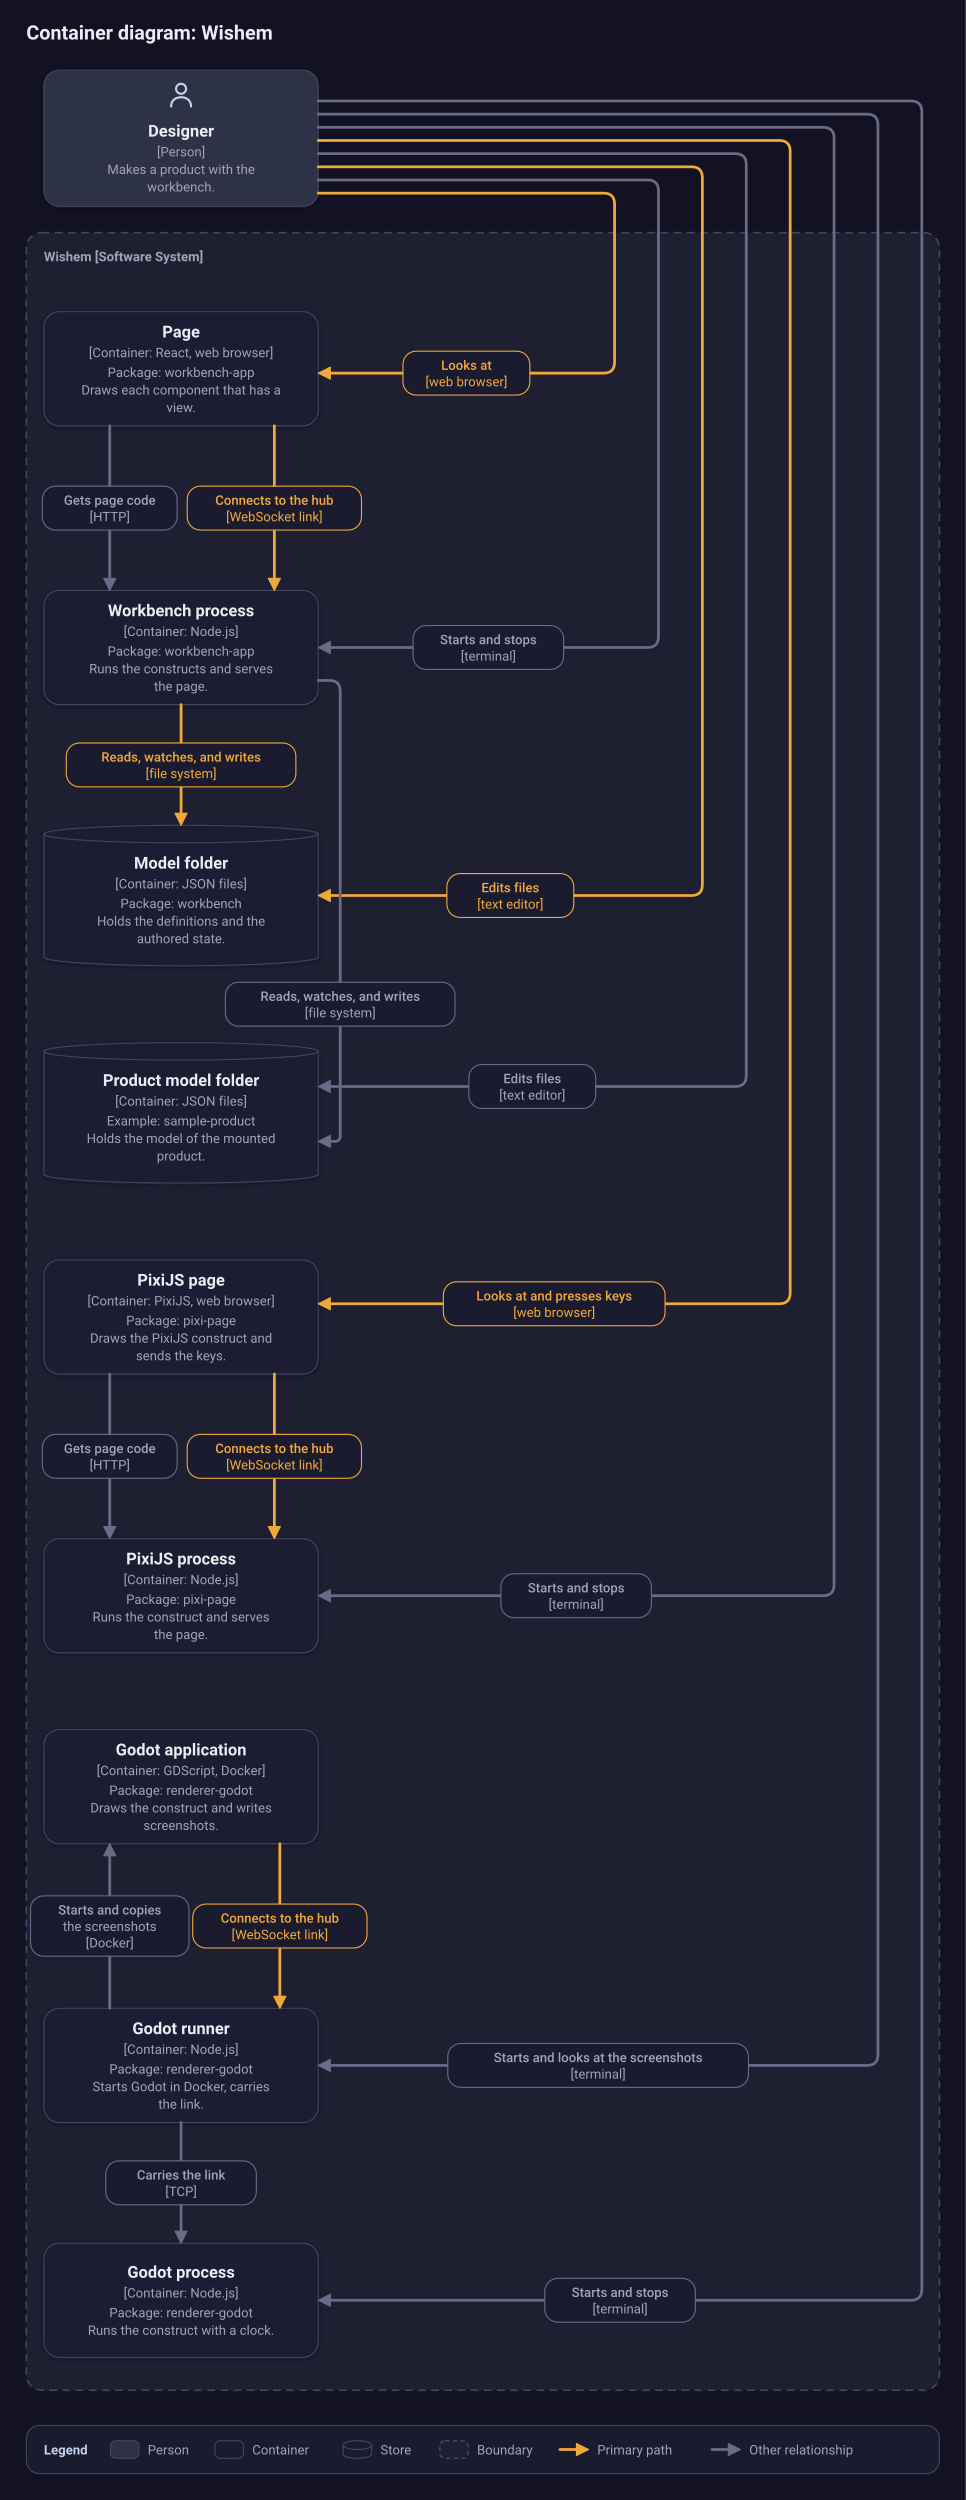
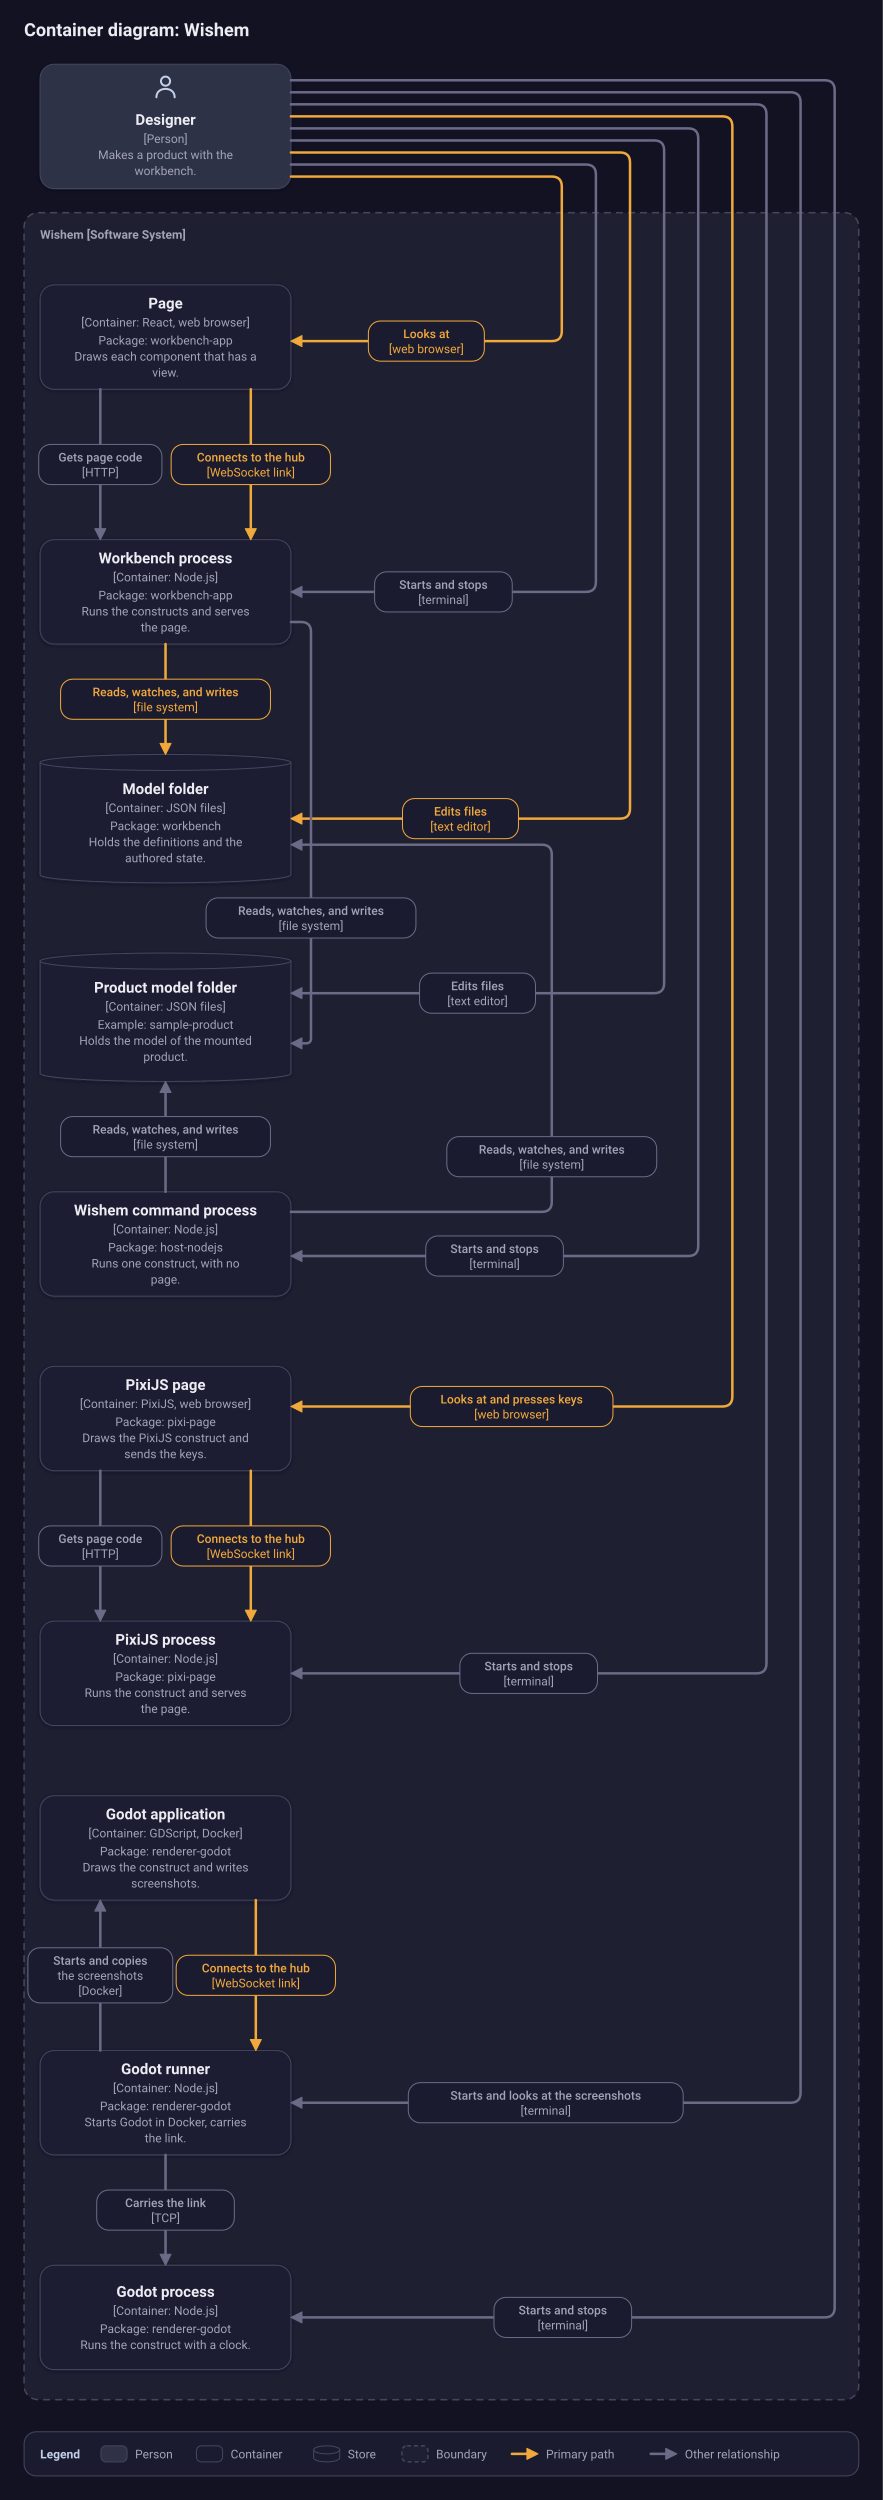
- <svg xmlns="http://www.w3.org/2000/svg" viewBox="0 0 880 2278" width="880" height="2278" role="img" aria-labelledby="title desc">
+ <svg xmlns="http://www.w3.org/2000/svg" viewBox="0 0 880 2492" width="880" height="2492" role="img" aria-labelledby="title desc">
  <defs>
    <filter id="shadow" x="-10%" y="-10%" width="120%" height="130%">
      <feDropShadow dx="0" dy="1" stdDeviation="2" flood-color="#17172a" flood-opacity="0.5" />
    </filter>
  </defs>
-   <rect width="880" height="2278" fill="#121222" />
+   <rect width="880" height="2492" fill="#121222" />
  <text x="24" y="36" font-family="system-ui, -apple-system, 'Segoe UI', Roboto, 'Helvetica Neue', Arial, sans-serif" font-weight="600" font-size="18" fill="#ececf3" text-anchor="start">Container diagram: Wishem</text>
-   <rect x="24" y="212" width="832" height="1966" rx="14" fill="#1e1f30" stroke="#45455d" stroke-width="1.5" stroke-dasharray="7 5" />
+   <rect x="24" y="212" width="832" height="2180" rx="14" fill="#1e1f30" stroke="#45455d" stroke-width="1.5" stroke-dasharray="7 5" />
  <text x="40" y="238" font-family="system-ui, -apple-system, 'Segoe UI', Roboto, 'Helvetica Neue', Arial, sans-serif" font-weight="600" font-size="12" fill="#a3a3b8" text-anchor="start">Wishem [Software System]</text>
  <rect x="40" y="64" width="250" height="124" rx="14" fill="#2f3146" stroke="#45455d" filter="url(#shadow)" />
  <g transform="translate(151 72.5) scale(0.7)" fill="none" stroke="#c2d0ea" stroke-width="2.86" stroke-linecap="round" stroke-linejoin="round">
    <circle cx="20" cy="12" r="6.5" />
    <path d="M7 35c0-8 6-12 13-12s13 4 13 12" />
  </g>
  <text x="165" y="124.5" font-family="system-ui, -apple-system, 'Segoe UI', Roboto, 'Helvetica Neue', Arial, sans-serif" font-weight="600" font-size="15" fill="#ececf3" text-anchor="middle">Designer</text>
  <text x="165" y="142.5" font-family="system-ui, -apple-system, 'Segoe UI', Roboto, 'Helvetica Neue', Arial, sans-serif" font-weight="400" font-size="12" fill="#a3a3b8" text-anchor="middle">[Person]</text>
  <text x="165" y="158.5" font-family="system-ui, -apple-system, 'Segoe UI', Roboto, 'Helvetica Neue', Arial, sans-serif" font-weight="400" font-size="12" fill="#a3a3b8" text-anchor="middle">Makes a product with the</text>
  <text x="165" y="174.5" font-family="system-ui, -apple-system, 'Segoe UI', Roboto, 'Helvetica Neue', Arial, sans-serif" font-weight="400" font-size="12" fill="#a3a3b8" text-anchor="middle">workbench.</text>
  <rect x="40" y="284" width="250" height="104" rx="14" fill="#1b1b30" stroke="#45455d" filter="url(#shadow)" />
  <text x="165" y="307.5" font-family="system-ui, -apple-system, 'Segoe UI', Roboto, 'Helvetica Neue', Arial, sans-serif" font-weight="600" font-size="15" fill="#ececf3" text-anchor="middle">Page</text>
  <text x="165" y="325.5" font-family="system-ui, -apple-system, 'Segoe UI', Roboto, 'Helvetica Neue', Arial, sans-serif" font-weight="400" font-size="12" fill="#a3a3b8" text-anchor="middle">[Container: React, web browser]</text>
  <text x="165" y="343.5" font-family="system-ui, -apple-system, 'Segoe UI', Roboto, 'Helvetica Neue', Arial, sans-serif" font-weight="400" font-size="12" fill="#a3a3b8" text-anchor="middle">Package: workbench-app</text>
  <text x="165" y="359.5" font-family="system-ui, -apple-system, 'Segoe UI', Roboto, 'Helvetica Neue', Arial, sans-serif" font-weight="400" font-size="12" fill="#a3a3b8" text-anchor="middle">Draws each component that has a</text>
  <text x="165" y="375.5" font-family="system-ui, -apple-system, 'Segoe UI', Roboto, 'Helvetica Neue', Arial, sans-serif" font-weight="400" font-size="12" fill="#a3a3b8" text-anchor="middle">view.</text>
  <rect x="40" y="538" width="250" height="104" rx="14" fill="#1b1b30" stroke="#45455d" filter="url(#shadow)" />
  <text x="165" y="561.5" font-family="system-ui, -apple-system, 'Segoe UI', Roboto, 'Helvetica Neue', Arial, sans-serif" font-weight="600" font-size="15" fill="#ececf3" text-anchor="middle">Workbench process</text>
  <text x="165" y="579.5" font-family="system-ui, -apple-system, 'Segoe UI', Roboto, 'Helvetica Neue', Arial, sans-serif" font-weight="400" font-size="12" fill="#a3a3b8" text-anchor="middle">[Container: Node.js]</text>
  <text x="165" y="597.5" font-family="system-ui, -apple-system, 'Segoe UI', Roboto, 'Helvetica Neue', Arial, sans-serif" font-weight="400" font-size="12" fill="#a3a3b8" text-anchor="middle">Package: workbench-app</text>
  <text x="165" y="613.5" font-family="system-ui, -apple-system, 'Segoe UI', Roboto, 'Helvetica Neue', Arial, sans-serif" font-weight="400" font-size="12" fill="#a3a3b8" text-anchor="middle">Runs the constructs and serves</text>
  <text x="165" y="629.5" font-family="system-ui, -apple-system, 'Segoe UI', Roboto, 'Helvetica Neue', Arial, sans-serif" font-weight="400" font-size="12" fill="#a3a3b8" text-anchor="middle">the page.</text>
  <path d="M40 760 a125 8 0 0 1 250 0 v112 a125 8 0 0 1 -250 0 z" fill="#1b1b30" stroke="#45455d" filter="url(#shadow)" />
  <path d="M40 760 a125 8 0 0 0 250 0" fill="none" stroke="#45455d" />
  <text x="165" y="791.5" font-family="system-ui, -apple-system, 'Segoe UI', Roboto, 'Helvetica Neue', Arial, sans-serif" font-weight="600" font-size="15" fill="#ececf3" text-anchor="middle">Model folder</text>
  <text x="165" y="809.5" font-family="system-ui, -apple-system, 'Segoe UI', Roboto, 'Helvetica Neue', Arial, sans-serif" font-weight="400" font-size="12" fill="#a3a3b8" text-anchor="middle">[Container: JSON files]</text>
  <text x="165" y="827.5" font-family="system-ui, -apple-system, 'Segoe UI', Roboto, 'Helvetica Neue', Arial, sans-serif" font-weight="400" font-size="12" fill="#a3a3b8" text-anchor="middle">Package: workbench</text>
  <text x="165" y="843.5" font-family="system-ui, -apple-system, 'Segoe UI', Roboto, 'Helvetica Neue', Arial, sans-serif" font-weight="400" font-size="12" fill="#a3a3b8" text-anchor="middle">Holds the definitions and the</text>
  <text x="165" y="859.5" font-family="system-ui, -apple-system, 'Segoe UI', Roboto, 'Helvetica Neue', Arial, sans-serif" font-weight="400" font-size="12" fill="#a3a3b8" text-anchor="middle">authored state.</text>
  <path d="M40 958 a125 8 0 0 1 250 0 v112 a125 8 0 0 1 -250 0 z" fill="#1b1b30" stroke="#45455d" filter="url(#shadow)" />
  <path d="M40 958 a125 8 0 0 0 250 0" fill="none" stroke="#45455d" />
  <text x="165" y="989.5" font-family="system-ui, -apple-system, 'Segoe UI', Roboto, 'Helvetica Neue', Arial, sans-serif" font-weight="600" font-size="15" fill="#ececf3" text-anchor="middle">Product model folder</text>
  <text x="165" y="1007.5" font-family="system-ui, -apple-system, 'Segoe UI', Roboto, 'Helvetica Neue', Arial, sans-serif" font-weight="400" font-size="12" fill="#a3a3b8" text-anchor="middle">[Container: JSON files]</text>
  <text x="165" y="1025.5" font-family="system-ui, -apple-system, 'Segoe UI', Roboto, 'Helvetica Neue', Arial, sans-serif" font-weight="400" font-size="12" fill="#a3a3b8" text-anchor="middle">Example: sample-product</text>
  <text x="165" y="1041.5" font-family="system-ui, -apple-system, 'Segoe UI', Roboto, 'Helvetica Neue', Arial, sans-serif" font-weight="400" font-size="12" fill="#a3a3b8" text-anchor="middle">Holds the model of the mounted</text>
  <text x="165" y="1057.5" font-family="system-ui, -apple-system, 'Segoe UI', Roboto, 'Helvetica Neue', Arial, sans-serif" font-weight="400" font-size="12" fill="#a3a3b8" text-anchor="middle">product.</text>
-   <rect x="40" y="1148" width="250" height="104" rx="14" fill="#1b1b30" stroke="#45455d" filter="url(#shadow)" />
-   <text x="165" y="1171.5" font-family="system-ui, -apple-system, 'Segoe UI', Roboto, 'Helvetica Neue', Arial, sans-serif" font-weight="600" font-size="15" fill="#ececf3" text-anchor="middle">PixiJS page</text>
-   <text x="165" y="1189.5" font-family="system-ui, -apple-system, 'Segoe UI', Roboto, 'Helvetica Neue', Arial, sans-serif" font-weight="400" font-size="12" fill="#a3a3b8" text-anchor="middle">[Container: PixiJS, web browser]</text>
-   <text x="165" y="1207.5" font-family="system-ui, -apple-system, 'Segoe UI', Roboto, 'Helvetica Neue', Arial, sans-serif" font-weight="400" font-size="12" fill="#a3a3b8" text-anchor="middle">Package: pixi-page</text>
-   <text x="165" y="1223.5" font-family="system-ui, -apple-system, 'Segoe UI', Roboto, 'Helvetica Neue', Arial, sans-serif" font-weight="400" font-size="12" fill="#a3a3b8" text-anchor="middle">Draws the PixiJS construct and</text>
-   <text x="165" y="1239.5" font-family="system-ui, -apple-system, 'Segoe UI', Roboto, 'Helvetica Neue', Arial, sans-serif" font-weight="400" font-size="12" fill="#a3a3b8" text-anchor="middle">sends the keys.</text>
-   <rect x="40" y="1402" width="250" height="104" rx="14" fill="#1b1b30" stroke="#45455d" filter="url(#shadow)" />
-   <text x="165" y="1425.5" font-family="system-ui, -apple-system, 'Segoe UI', Roboto, 'Helvetica Neue', Arial, sans-serif" font-weight="600" font-size="15" fill="#ececf3" text-anchor="middle">PixiJS process</text>
-   <text x="165" y="1443.5" font-family="system-ui, -apple-system, 'Segoe UI', Roboto, 'Helvetica Neue', Arial, sans-serif" font-weight="400" font-size="12" fill="#a3a3b8" text-anchor="middle">[Container: Node.js]</text>
-   <text x="165" y="1461.5" font-family="system-ui, -apple-system, 'Segoe UI', Roboto, 'Helvetica Neue', Arial, sans-serif" font-weight="400" font-size="12" fill="#a3a3b8" text-anchor="middle">Package: pixi-page</text>
-   <text x="165" y="1477.5" font-family="system-ui, -apple-system, 'Segoe UI', Roboto, 'Helvetica Neue', Arial, sans-serif" font-weight="400" font-size="12" fill="#a3a3b8" text-anchor="middle">Runs the construct and serves</text>
-   <text x="165" y="1493.5" font-family="system-ui, -apple-system, 'Segoe UI', Roboto, 'Helvetica Neue', Arial, sans-serif" font-weight="400" font-size="12" fill="#a3a3b8" text-anchor="middle">the page.</text>
-   <rect x="40" y="1576" width="250" height="104" rx="14" fill="#1b1b30" stroke="#45455d" filter="url(#shadow)" />
-   <text x="165" y="1599.5" font-family="system-ui, -apple-system, 'Segoe UI', Roboto, 'Helvetica Neue', Arial, sans-serif" font-weight="600" font-size="15" fill="#ececf3" text-anchor="middle">Godot application</text>
-   <text x="165" y="1617.5" font-family="system-ui, -apple-system, 'Segoe UI', Roboto, 'Helvetica Neue', Arial, sans-serif" font-weight="400" font-size="12" fill="#a3a3b8" text-anchor="middle">[Container: GDScript, Docker]</text>
-   <text x="165" y="1635.5" font-family="system-ui, -apple-system, 'Segoe UI', Roboto, 'Helvetica Neue', Arial, sans-serif" font-weight="400" font-size="12" fill="#a3a3b8" text-anchor="middle">Package: renderer-godot</text>
-   <text x="165" y="1651.5" font-family="system-ui, -apple-system, 'Segoe UI', Roboto, 'Helvetica Neue', Arial, sans-serif" font-weight="400" font-size="12" fill="#a3a3b8" text-anchor="middle">Draws the construct and writes</text>
-   <text x="165" y="1667.5" font-family="system-ui, -apple-system, 'Segoe UI', Roboto, 'Helvetica Neue', Arial, sans-serif" font-weight="400" font-size="12" fill="#a3a3b8" text-anchor="middle">screenshots.</text>
-   <rect x="40" y="1830" width="250" height="104" rx="14" fill="#1b1b30" stroke="#45455d" filter="url(#shadow)" />
-   <text x="165" y="1853.5" font-family="system-ui, -apple-system, 'Segoe UI', Roboto, 'Helvetica Neue', Arial, sans-serif" font-weight="600" font-size="15" fill="#ececf3" text-anchor="middle">Godot runner</text>
-   <text x="165" y="1871.5" font-family="system-ui, -apple-system, 'Segoe UI', Roboto, 'Helvetica Neue', Arial, sans-serif" font-weight="400" font-size="12" fill="#a3a3b8" text-anchor="middle">[Container: Node.js]</text>
-   <text x="165" y="1889.5" font-family="system-ui, -apple-system, 'Segoe UI', Roboto, 'Helvetica Neue', Arial, sans-serif" font-weight="400" font-size="12" fill="#a3a3b8" text-anchor="middle">Package: renderer-godot</text>
-   <text x="165" y="1905.5" font-family="system-ui, -apple-system, 'Segoe UI', Roboto, 'Helvetica Neue', Arial, sans-serif" font-weight="400" font-size="12" fill="#a3a3b8" text-anchor="middle">Starts Godot in Docker, carries</text>
-   <text x="165" y="1921.5" font-family="system-ui, -apple-system, 'Segoe UI', Roboto, 'Helvetica Neue', Arial, sans-serif" font-weight="400" font-size="12" fill="#a3a3b8" text-anchor="middle">the link.</text>
+   <rect x="40" y="1188" width="250" height="104" rx="14" fill="#1b1b30" stroke="#45455d" filter="url(#shadow)" />
+   <text x="165" y="1211.5" font-family="system-ui, -apple-system, 'Segoe UI', Roboto, 'Helvetica Neue', Arial, sans-serif" font-weight="600" font-size="15" fill="#ececf3" text-anchor="middle">Wishem command process</text>
+   <text x="165" y="1229.5" font-family="system-ui, -apple-system, 'Segoe UI', Roboto, 'Helvetica Neue', Arial, sans-serif" font-weight="400" font-size="12" fill="#a3a3b8" text-anchor="middle">[Container: Node.js]</text>
+   <text x="165" y="1247.5" font-family="system-ui, -apple-system, 'Segoe UI', Roboto, 'Helvetica Neue', Arial, sans-serif" font-weight="400" font-size="12" fill="#a3a3b8" text-anchor="middle">Package: host-nodejs</text>
+   <text x="165" y="1263.5" font-family="system-ui, -apple-system, 'Segoe UI', Roboto, 'Helvetica Neue', Arial, sans-serif" font-weight="400" font-size="12" fill="#a3a3b8" text-anchor="middle">Runs one construct, with no</text>
+   <text x="165" y="1279.5" font-family="system-ui, -apple-system, 'Segoe UI', Roboto, 'Helvetica Neue', Arial, sans-serif" font-weight="400" font-size="12" fill="#a3a3b8" text-anchor="middle">page.</text>
+   <rect x="40" y="1362" width="250" height="104" rx="14" fill="#1b1b30" stroke="#45455d" filter="url(#shadow)" />
+   <text x="165" y="1385.5" font-family="system-ui, -apple-system, 'Segoe UI', Roboto, 'Helvetica Neue', Arial, sans-serif" font-weight="600" font-size="15" fill="#ececf3" text-anchor="middle">PixiJS page</text>
+   <text x="165" y="1403.5" font-family="system-ui, -apple-system, 'Segoe UI', Roboto, 'Helvetica Neue', Arial, sans-serif" font-weight="400" font-size="12" fill="#a3a3b8" text-anchor="middle">[Container: PixiJS, web browser]</text>
+   <text x="165" y="1421.5" font-family="system-ui, -apple-system, 'Segoe UI', Roboto, 'Helvetica Neue', Arial, sans-serif" font-weight="400" font-size="12" fill="#a3a3b8" text-anchor="middle">Package: pixi-page</text>
+   <text x="165" y="1437.5" font-family="system-ui, -apple-system, 'Segoe UI', Roboto, 'Helvetica Neue', Arial, sans-serif" font-weight="400" font-size="12" fill="#a3a3b8" text-anchor="middle">Draws the PixiJS construct and</text>
+   <text x="165" y="1453.5" font-family="system-ui, -apple-system, 'Segoe UI', Roboto, 'Helvetica Neue', Arial, sans-serif" font-weight="400" font-size="12" fill="#a3a3b8" text-anchor="middle">sends the keys.</text>
+   <rect x="40" y="1616" width="250" height="104" rx="14" fill="#1b1b30" stroke="#45455d" filter="url(#shadow)" />
+   <text x="165" y="1639.5" font-family="system-ui, -apple-system, 'Segoe UI', Roboto, 'Helvetica Neue', Arial, sans-serif" font-weight="600" font-size="15" fill="#ececf3" text-anchor="middle">PixiJS process</text>
+   <text x="165" y="1657.5" font-family="system-ui, -apple-system, 'Segoe UI', Roboto, 'Helvetica Neue', Arial, sans-serif" font-weight="400" font-size="12" fill="#a3a3b8" text-anchor="middle">[Container: Node.js]</text>
+   <text x="165" y="1675.5" font-family="system-ui, -apple-system, 'Segoe UI', Roboto, 'Helvetica Neue', Arial, sans-serif" font-weight="400" font-size="12" fill="#a3a3b8" text-anchor="middle">Package: pixi-page</text>
+   <text x="165" y="1691.5" font-family="system-ui, -apple-system, 'Segoe UI', Roboto, 'Helvetica Neue', Arial, sans-serif" font-weight="400" font-size="12" fill="#a3a3b8" text-anchor="middle">Runs the construct and serves</text>
+   <text x="165" y="1707.5" font-family="system-ui, -apple-system, 'Segoe UI', Roboto, 'Helvetica Neue', Arial, sans-serif" font-weight="400" font-size="12" fill="#a3a3b8" text-anchor="middle">the page.</text>
+   <rect x="40" y="1790" width="250" height="104" rx="14" fill="#1b1b30" stroke="#45455d" filter="url(#shadow)" />
+   <text x="165" y="1813.5" font-family="system-ui, -apple-system, 'Segoe UI', Roboto, 'Helvetica Neue', Arial, sans-serif" font-weight="600" font-size="15" fill="#ececf3" text-anchor="middle">Godot application</text>
+   <text x="165" y="1831.5" font-family="system-ui, -apple-system, 'Segoe UI', Roboto, 'Helvetica Neue', Arial, sans-serif" font-weight="400" font-size="12" fill="#a3a3b8" text-anchor="middle">[Container: GDScript, Docker]</text>
+   <text x="165" y="1849.5" font-family="system-ui, -apple-system, 'Segoe UI', Roboto, 'Helvetica Neue', Arial, sans-serif" font-weight="400" font-size="12" fill="#a3a3b8" text-anchor="middle">Package: renderer-godot</text>
+   <text x="165" y="1865.5" font-family="system-ui, -apple-system, 'Segoe UI', Roboto, 'Helvetica Neue', Arial, sans-serif" font-weight="400" font-size="12" fill="#a3a3b8" text-anchor="middle">Draws the construct and writes</text>
+   <text x="165" y="1881.5" font-family="system-ui, -apple-system, 'Segoe UI', Roboto, 'Helvetica Neue', Arial, sans-serif" font-weight="400" font-size="12" fill="#a3a3b8" text-anchor="middle">screenshots.</text>
  <rect x="40" y="2044" width="250" height="104" rx="14" fill="#1b1b30" stroke="#45455d" filter="url(#shadow)" />
-   <text x="165" y="2075.5" font-family="system-ui, -apple-system, 'Segoe UI', Roboto, 'Helvetica Neue', Arial, sans-serif" font-weight="600" font-size="15" fill="#ececf3" text-anchor="middle">Godot process</text>
-   <text x="165" y="2093.5" font-family="system-ui, -apple-system, 'Segoe UI', Roboto, 'Helvetica Neue', Arial, sans-serif" font-weight="400" font-size="12" fill="#a3a3b8" text-anchor="middle">[Container: Node.js]</text>
-   <text x="165" y="2111.5" font-family="system-ui, -apple-system, 'Segoe UI', Roboto, 'Helvetica Neue', Arial, sans-serif" font-weight="400" font-size="12" fill="#a3a3b8" text-anchor="middle">Package: renderer-godot</text>
-   <text x="165" y="2127.5" font-family="system-ui, -apple-system, 'Segoe UI', Roboto, 'Helvetica Neue', Arial, sans-serif" font-weight="400" font-size="12" fill="#a3a3b8" text-anchor="middle">Runs the construct with a clock.</text>
+   <text x="165" y="2067.5" font-family="system-ui, -apple-system, 'Segoe UI', Roboto, 'Helvetica Neue', Arial, sans-serif" font-weight="600" font-size="15" fill="#ececf3" text-anchor="middle">Godot runner</text>
+   <text x="165" y="2085.5" font-family="system-ui, -apple-system, 'Segoe UI', Roboto, 'Helvetica Neue', Arial, sans-serif" font-weight="400" font-size="12" fill="#a3a3b8" text-anchor="middle">[Container: Node.js]</text>
+   <text x="165" y="2103.5" font-family="system-ui, -apple-system, 'Segoe UI', Roboto, 'Helvetica Neue', Arial, sans-serif" font-weight="400" font-size="12" fill="#a3a3b8" text-anchor="middle">Package: renderer-godot</text>
+   <text x="165" y="2119.5" font-family="system-ui, -apple-system, 'Segoe UI', Roboto, 'Helvetica Neue', Arial, sans-serif" font-weight="400" font-size="12" fill="#a3a3b8" text-anchor="middle">Starts Godot in Docker, carries</text>
+   <text x="165" y="2135.5" font-family="system-ui, -apple-system, 'Segoe UI', Roboto, 'Helvetica Neue', Arial, sans-serif" font-weight="400" font-size="12" fill="#a3a3b8" text-anchor="middle">the link.</text>
+   <rect x="40" y="2258" width="250" height="104" rx="14" fill="#1b1b30" stroke="#45455d" filter="url(#shadow)" />
+   <text x="165" y="2289.5" font-family="system-ui, -apple-system, 'Segoe UI', Roboto, 'Helvetica Neue', Arial, sans-serif" font-weight="600" font-size="15" fill="#ececf3" text-anchor="middle">Godot process</text>
+   <text x="165" y="2307.5" font-family="system-ui, -apple-system, 'Segoe UI', Roboto, 'Helvetica Neue', Arial, sans-serif" font-weight="400" font-size="12" fill="#a3a3b8" text-anchor="middle">[Container: Node.js]</text>
+   <text x="165" y="2325.5" font-family="system-ui, -apple-system, 'Segoe UI', Roboto, 'Helvetica Neue', Arial, sans-serif" font-weight="400" font-size="12" fill="#a3a3b8" text-anchor="middle">Package: renderer-godot</text>
+   <text x="165" y="2341.5" font-family="system-ui, -apple-system, 'Segoe UI', Roboto, 'Helvetica Neue', Arial, sans-serif" font-weight="400" font-size="12" fill="#a3a3b8" text-anchor="middle">Runs the construct with a clock.</text>
  <path d="M290 176 L550 176 Q560 176 560 186 L560 330 Q560 340 550 340 L300 340" fill="none" stroke="#f2a93b" stroke-width="2.5" stroke-linecap="round" stroke-linejoin="round" />
  <polygon points="290,340 301,334.5 301,345.5" fill="#f2a93b" stroke="#f2a93b" stroke-width="1" stroke-linejoin="round" />
  <rect x="367.2" y="320" width="115.6" height="40" rx="12" fill="#1b1b30" stroke="#f2a93b" />
  <text x="425" y="337" font-family="system-ui, -apple-system, 'Segoe UI', Roboto, 'Helvetica Neue', Arial, sans-serif" font-weight="500" font-size="12" fill="#f2a93b" text-anchor="middle">Looks at</text>
  <text x="425" y="352" font-family="system-ui, -apple-system, 'Segoe UI', Roboto, 'Helvetica Neue', Arial, sans-serif" font-weight="400" font-size="12" fill="#f2a93b" text-anchor="middle">[web browser]</text>
-   <path d="M290 164 L590 164 Q600 164 600 174 L600 580 Q600 590 590 590 L300 590" fill="none" stroke="#6b6b88" stroke-width="2.5" stroke-linecap="round" stroke-linejoin="round" />
+   <path d="M290 164 L584 164 Q594 164 594 174 L594 580 Q594 590 584 590 L300 590" fill="none" stroke="#6b6b88" stroke-width="2.5" stroke-linecap="round" stroke-linejoin="round" />
  <polygon points="290,590 301,584.5 301,595.5" fill="#6b6b88" stroke="#6b6b88" stroke-width="1" stroke-linejoin="round" />
-   <rect x="376.4" y="570" width="137.2" height="40" rx="12" fill="#1b1b30" stroke="#6b6b88" />
-   <text x="445" y="587" font-family="system-ui, -apple-system, 'Segoe UI', Roboto, 'Helvetica Neue', Arial, sans-serif" font-weight="500" font-size="12" fill="#a3a3b8" text-anchor="middle">Starts and stops</text>
-   <text x="445" y="602" font-family="system-ui, -apple-system, 'Segoe UI', Roboto, 'Helvetica Neue', Arial, sans-serif" font-weight="400" font-size="12" fill="#a3a3b8" text-anchor="middle">[terminal]</text>
-   <path d="M290 152 L630 152 Q640 152 640 162 L640 806 Q640 816 630 816 L300 816" fill="none" stroke="#f2a93b" stroke-width="2.5" stroke-linecap="round" stroke-linejoin="round" />
+   <rect x="373.4" y="570" width="137.2" height="40" rx="12" fill="#1b1b30" stroke="#6b6b88" />
+   <text x="442" y="587" font-family="system-ui, -apple-system, 'Segoe UI', Roboto, 'Helvetica Neue', Arial, sans-serif" font-weight="500" font-size="12" fill="#a3a3b8" text-anchor="middle">Starts and stops</text>
+   <text x="442" y="602" font-family="system-ui, -apple-system, 'Segoe UI', Roboto, 'Helvetica Neue', Arial, sans-serif" font-weight="400" font-size="12" fill="#a3a3b8" text-anchor="middle">[terminal]</text>
+   <path d="M290 152 L618 152 Q628 152 628 162 L628 806 Q628 816 618 816 L300 816" fill="none" stroke="#f2a93b" stroke-width="2.5" stroke-linecap="round" stroke-linejoin="round" />
  <polygon points="290,816 301,810.5 301,821.5" fill="#f2a93b" stroke="#f2a93b" stroke-width="1" stroke-linejoin="round" />
-   <rect x="407.2" y="796" width="115.6" height="40" rx="12" fill="#1b1b30" stroke="#f2a93b" />
-   <text x="465" y="813" font-family="system-ui, -apple-system, 'Segoe UI', Roboto, 'Helvetica Neue', Arial, sans-serif" font-weight="500" font-size="12" fill="#f2a93b" text-anchor="middle">Edits files</text>
-   <text x="465" y="828" font-family="system-ui, -apple-system, 'Segoe UI', Roboto, 'Helvetica Neue', Arial, sans-serif" font-weight="400" font-size="12" fill="#f2a93b" text-anchor="middle">[text editor]</text>
-   <path d="M290 140 L670 140 Q680 140 680 150 L680 980 Q680 990 670 990 L300 990" fill="none" stroke="#6b6b88" stroke-width="2.5" stroke-linecap="round" stroke-linejoin="round" />
+   <rect x="401.2" y="796" width="115.6" height="40" rx="12" fill="#1b1b30" stroke="#f2a93b" />
+   <text x="459" y="813" font-family="system-ui, -apple-system, 'Segoe UI', Roboto, 'Helvetica Neue', Arial, sans-serif" font-weight="500" font-size="12" fill="#f2a93b" text-anchor="middle">Edits files</text>
+   <text x="459" y="828" font-family="system-ui, -apple-system, 'Segoe UI', Roboto, 'Helvetica Neue', Arial, sans-serif" font-weight="400" font-size="12" fill="#f2a93b" text-anchor="middle">[text editor]</text>
+   <path d="M290 140 L652 140 Q662 140 662 150 L662 980 Q662 990 652 990 L300 990" fill="none" stroke="#6b6b88" stroke-width="2.5" stroke-linecap="round" stroke-linejoin="round" />
  <polygon points="290,990 301,984.5 301,995.5" fill="#6b6b88" stroke="#6b6b88" stroke-width="1" stroke-linejoin="round" />
-   <rect x="427.2" y="970" width="115.6" height="40" rx="12" fill="#1b1b30" stroke="#6b6b88" />
-   <text x="485" y="987" font-family="system-ui, -apple-system, 'Segoe UI', Roboto, 'Helvetica Neue', Arial, sans-serif" font-weight="500" font-size="12" fill="#a3a3b8" text-anchor="middle">Edits files</text>
-   <text x="485" y="1002" font-family="system-ui, -apple-system, 'Segoe UI', Roboto, 'Helvetica Neue', Arial, sans-serif" font-weight="400" font-size="12" fill="#a3a3b8" text-anchor="middle">[text editor]</text>
-   <path d="M290 128 L710 128 Q720 128 720 138 L720 1178 Q720 1188 710 1188 L300 1188" fill="none" stroke="#f2a93b" stroke-width="2.5" stroke-linecap="round" stroke-linejoin="round" />
-   <polygon points="290,1188 301,1182.5 301,1193.5" fill="#f2a93b" stroke="#f2a93b" stroke-width="1" stroke-linejoin="round" />
-   <rect x="404" y="1168" width="202" height="40" rx="12" fill="#1b1b30" stroke="#f2a93b" />
-   <text x="505" y="1185" font-family="system-ui, -apple-system, 'Segoe UI', Roboto, 'Helvetica Neue', Arial, sans-serif" font-weight="500" font-size="12" fill="#f2a93b" text-anchor="middle">Looks at and presses keys</text>
-   <text x="505" y="1200" font-family="system-ui, -apple-system, 'Segoe UI', Roboto, 'Helvetica Neue', Arial, sans-serif" font-weight="400" font-size="12" fill="#f2a93b" text-anchor="middle">[web browser]</text>
-   <path d="M290 116 L750 116 Q760 116 760 126 L760 1444 Q760 1454 750 1454 L300 1454" fill="none" stroke="#6b6b88" stroke-width="2.5" stroke-linecap="round" stroke-linejoin="round" />
-   <polygon points="290,1454 301,1448.5 301,1459.5" fill="#6b6b88" stroke="#6b6b88" stroke-width="1" stroke-linejoin="round" />
-   <rect x="456.4" y="1434" width="137.2" height="40" rx="12" fill="#1b1b30" stroke="#6b6b88" />
-   <text x="525" y="1451" font-family="system-ui, -apple-system, 'Segoe UI', Roboto, 'Helvetica Neue', Arial, sans-serif" font-weight="500" font-size="12" fill="#a3a3b8" text-anchor="middle">Starts and stops</text>
-   <text x="525" y="1466" font-family="system-ui, -apple-system, 'Segoe UI', Roboto, 'Helvetica Neue', Arial, sans-serif" font-weight="400" font-size="12" fill="#a3a3b8" text-anchor="middle">[terminal]</text>
-   <path d="M290 104 L790 104 Q800 104 800 114 L800 1872 Q800 1882 790 1882 L300 1882" fill="none" stroke="#6b6b88" stroke-width="2.5" stroke-linecap="round" stroke-linejoin="round" />
-   <polygon points="290,1882 301,1876.5 301,1887.5" fill="#6b6b88" stroke="#6b6b88" stroke-width="1" stroke-linejoin="round" />
-   <rect x="408" y="1862" width="274" height="40" rx="12" fill="#1b1b30" stroke="#6b6b88" />
-   <text x="545" y="1879" font-family="system-ui, -apple-system, 'Segoe UI', Roboto, 'Helvetica Neue', Arial, sans-serif" font-weight="500" font-size="12" fill="#a3a3b8" text-anchor="middle">Starts and looks at the screenshots</text>
-   <text x="545" y="1894" font-family="system-ui, -apple-system, 'Segoe UI', Roboto, 'Helvetica Neue', Arial, sans-serif" font-weight="400" font-size="12" fill="#a3a3b8" text-anchor="middle">[terminal]</text>
-   <path d="M290 92 L830 92 Q840 92 840 102 L840 2086 Q840 2096 830 2096 L300 2096" fill="none" stroke="#6b6b88" stroke-width="2.5" stroke-linecap="round" stroke-linejoin="round" />
+   <rect x="418.2" y="970" width="115.6" height="40" rx="12" fill="#1b1b30" stroke="#6b6b88" />
+   <text x="476" y="987" font-family="system-ui, -apple-system, 'Segoe UI', Roboto, 'Helvetica Neue', Arial, sans-serif" font-weight="500" font-size="12" fill="#a3a3b8" text-anchor="middle">Edits files</text>
+   <text x="476" y="1002" font-family="system-ui, -apple-system, 'Segoe UI', Roboto, 'Helvetica Neue', Arial, sans-serif" font-weight="400" font-size="12" fill="#a3a3b8" text-anchor="middle">[text editor]</text>
+   <path d="M290 128 L686 128 Q696 128 696 138 L696 1242 Q696 1252 686 1252 L300 1252" fill="none" stroke="#6b6b88" stroke-width="2.5" stroke-linecap="round" stroke-linejoin="round" />
+   <polygon points="290,1252 301,1246.5 301,1257.5" fill="#6b6b88" stroke="#6b6b88" stroke-width="1" stroke-linejoin="round" />
+   <rect x="424.4" y="1232" width="137.2" height="40" rx="12" fill="#1b1b30" stroke="#6b6b88" />
+   <text x="493" y="1249" font-family="system-ui, -apple-system, 'Segoe UI', Roboto, 'Helvetica Neue', Arial, sans-serif" font-weight="500" font-size="12" fill="#a3a3b8" text-anchor="middle">Starts and stops</text>
+   <text x="493" y="1264" font-family="system-ui, -apple-system, 'Segoe UI', Roboto, 'Helvetica Neue', Arial, sans-serif" font-weight="400" font-size="12" fill="#a3a3b8" text-anchor="middle">[terminal]</text>
+   <path d="M290 116 L720 116 Q730 116 730 126 L730 1392 Q730 1402 720 1402 L300 1402" fill="none" stroke="#f2a93b" stroke-width="2.5" stroke-linecap="round" stroke-linejoin="round" />
+   <polygon points="290,1402 301,1396.5 301,1407.5" fill="#f2a93b" stroke="#f2a93b" stroke-width="1" stroke-linejoin="round" />
+   <rect x="409" y="1382" width="202" height="40" rx="12" fill="#1b1b30" stroke="#f2a93b" />
+   <text x="510" y="1399" font-family="system-ui, -apple-system, 'Segoe UI', Roboto, 'Helvetica Neue', Arial, sans-serif" font-weight="500" font-size="12" fill="#f2a93b" text-anchor="middle">Looks at and presses keys</text>
+   <text x="510" y="1414" font-family="system-ui, -apple-system, 'Segoe UI', Roboto, 'Helvetica Neue', Arial, sans-serif" font-weight="400" font-size="12" fill="#f2a93b" text-anchor="middle">[web browser]</text>
+   <path d="M290 104 L754 104 Q764 104 764 114 L764 1658 Q764 1668 754 1668 L300 1668" fill="none" stroke="#6b6b88" stroke-width="2.5" stroke-linecap="round" stroke-linejoin="round" />
+   <polygon points="290,1668 301,1662.5 301,1673.5" fill="#6b6b88" stroke="#6b6b88" stroke-width="1" stroke-linejoin="round" />
+   <rect x="458.4" y="1648" width="137.2" height="40" rx="12" fill="#1b1b30" stroke="#6b6b88" />
+   <text x="527" y="1665" font-family="system-ui, -apple-system, 'Segoe UI', Roboto, 'Helvetica Neue', Arial, sans-serif" font-weight="500" font-size="12" fill="#a3a3b8" text-anchor="middle">Starts and stops</text>
+   <text x="527" y="1680" font-family="system-ui, -apple-system, 'Segoe UI', Roboto, 'Helvetica Neue', Arial, sans-serif" font-weight="400" font-size="12" fill="#a3a3b8" text-anchor="middle">[terminal]</text>
+   <path d="M290 92 L788 92 Q798 92 798 102 L798 2086 Q798 2096 788 2096 L300 2096" fill="none" stroke="#6b6b88" stroke-width="2.5" stroke-linecap="round" stroke-linejoin="round" />
  <polygon points="290,2096 301,2090.5 301,2101.5" fill="#6b6b88" stroke="#6b6b88" stroke-width="1" stroke-linejoin="round" />
-   <rect x="496.4" y="2076" width="137.2" height="40" rx="12" fill="#1b1b30" stroke="#6b6b88" />
-   <text x="565" y="2093" font-family="system-ui, -apple-system, 'Segoe UI', Roboto, 'Helvetica Neue', Arial, sans-serif" font-weight="500" font-size="12" fill="#a3a3b8" text-anchor="middle">Starts and stops</text>
-   <text x="565" y="2108" font-family="system-ui, -apple-system, 'Segoe UI', Roboto, 'Helvetica Neue', Arial, sans-serif" font-weight="400" font-size="12" fill="#a3a3b8" text-anchor="middle">[terminal]</text>
+   <rect x="407" y="2076" width="274" height="40" rx="12" fill="#1b1b30" stroke="#6b6b88" />
+   <text x="544" y="2093" font-family="system-ui, -apple-system, 'Segoe UI', Roboto, 'Helvetica Neue', Arial, sans-serif" font-weight="500" font-size="12" fill="#a3a3b8" text-anchor="middle">Starts and looks at the screenshots</text>
+   <text x="544" y="2108" font-family="system-ui, -apple-system, 'Segoe UI', Roboto, 'Helvetica Neue', Arial, sans-serif" font-weight="400" font-size="12" fill="#a3a3b8" text-anchor="middle">[terminal]</text>
+   <path d="M290 80 L822 80 Q832 80 832 90 L832 2300 Q832 2310 822 2310 L300 2310" fill="none" stroke="#6b6b88" stroke-width="2.5" stroke-linecap="round" stroke-linejoin="round" />
+   <polygon points="290,2310 301,2304.5 301,2315.5" fill="#6b6b88" stroke="#6b6b88" stroke-width="1" stroke-linejoin="round" />
+   <rect x="492.4" y="2290" width="137.2" height="40" rx="12" fill="#1b1b30" stroke="#6b6b88" />
+   <text x="561" y="2307" font-family="system-ui, -apple-system, 'Segoe UI', Roboto, 'Helvetica Neue', Arial, sans-serif" font-weight="500" font-size="12" fill="#a3a3b8" text-anchor="middle">Starts and stops</text>
+   <text x="561" y="2322" font-family="system-ui, -apple-system, 'Segoe UI', Roboto, 'Helvetica Neue', Arial, sans-serif" font-weight="400" font-size="12" fill="#a3a3b8" text-anchor="middle">[terminal]</text>
  <path d="M100 388 L100 528" fill="none" stroke="#6b6b88" stroke-width="2.5" stroke-linecap="round" stroke-linejoin="round" />
  <polygon points="100,538 94.5,527 105.5,527" fill="#6b6b88" stroke="#6b6b88" stroke-width="1" stroke-linejoin="round" />
  <rect x="38.6" y="443" width="122.8" height="40" rx="12" fill="#1b1b30" stroke="#6b6b88" />
  <text x="100" y="460" font-family="system-ui, -apple-system, 'Segoe UI', Roboto, 'Helvetica Neue', Arial, sans-serif" font-weight="500" font-size="12" fill="#a3a3b8" text-anchor="middle">Gets page code</text>
  <text x="100" y="475" font-family="system-ui, -apple-system, 'Segoe UI', Roboto, 'Helvetica Neue', Arial, sans-serif" font-weight="400" font-size="12" fill="#a3a3b8" text-anchor="middle">[HTTP]</text>
  <path d="M250 388 L250 528" fill="none" stroke="#f2a93b" stroke-width="2.5" stroke-linecap="round" stroke-linejoin="round" />
  <polygon points="250,538 244.5,527 255.5,527" fill="#f2a93b" stroke="#f2a93b" stroke-width="1" stroke-linejoin="round" />
  <rect x="170.6" y="443" width="158.8" height="40" rx="12" fill="#1b1b30" stroke="#f2a93b" />
  <text x="250" y="460" font-family="system-ui, -apple-system, 'Segoe UI', Roboto, 'Helvetica Neue', Arial, sans-serif" font-weight="500" font-size="12" fill="#f2a93b" text-anchor="middle">Connects to the hub</text>
  <text x="250" y="475" font-family="system-ui, -apple-system, 'Segoe UI', Roboto, 'Helvetica Neue', Arial, sans-serif" font-weight="400" font-size="12" fill="#f2a93b" text-anchor="middle">[WebSocket link]</text>
  <path d="M165 642 L165 742" fill="none" stroke="#f2a93b" stroke-width="2.5" stroke-linecap="round" stroke-linejoin="round" />
  <polygon points="165,752 159.5,741 170.5,741" fill="#f2a93b" stroke="#f2a93b" stroke-width="1" stroke-linejoin="round" />
  <rect x="60.4" y="677" width="209.2" height="40" rx="12" fill="#1b1b30" stroke="#f2a93b" />
  <text x="165" y="694" font-family="system-ui, -apple-system, 'Segoe UI', Roboto, 'Helvetica Neue', Arial, sans-serif" font-weight="500" font-size="12" fill="#f2a93b" text-anchor="middle">Reads, watches, and writes</text>
  <text x="165" y="709" font-family="system-ui, -apple-system, 'Segoe UI', Roboto, 'Helvetica Neue', Arial, sans-serif" font-weight="400" font-size="12" fill="#f2a93b" text-anchor="middle">[file system]</text>
  <path d="M290 620 L300 620 Q310 620 310 630 L310 1035 Q310 1040 305 1040 L300 1040" fill="none" stroke="#6b6b88" stroke-width="2.5" stroke-linecap="round" stroke-linejoin="round" />
  <polygon points="290,1040 301,1034.5 301,1045.5" fill="#6b6b88" stroke="#6b6b88" stroke-width="1" stroke-linejoin="round" />
  <rect x="205.4" y="895" width="209.2" height="40" rx="12" fill="#1b1b30" stroke="#6b6b88" />
  <text x="310" y="912" font-family="system-ui, -apple-system, 'Segoe UI', Roboto, 'Helvetica Neue', Arial, sans-serif" font-weight="500" font-size="12" fill="#a3a3b8" text-anchor="middle">Reads, watches, and writes</text>
  <text x="310" y="927" font-family="system-ui, -apple-system, 'Segoe UI', Roboto, 'Helvetica Neue', Arial, sans-serif" font-weight="400" font-size="12" fill="#a3a3b8" text-anchor="middle">[file system]</text>
-   <path d="M100 1252 L100 1392" fill="none" stroke="#6b6b88" stroke-width="2.5" stroke-linecap="round" stroke-linejoin="round" />
-   <polygon points="100,1402 94.5,1391 105.5,1391" fill="#6b6b88" stroke="#6b6b88" stroke-width="1" stroke-linejoin="round" />
-   <rect x="38.6" y="1307" width="122.8" height="40" rx="12" fill="#1b1b30" stroke="#6b6b88" />
-   <text x="100" y="1324" font-family="system-ui, -apple-system, 'Segoe UI', Roboto, 'Helvetica Neue', Arial, sans-serif" font-weight="500" font-size="12" fill="#a3a3b8" text-anchor="middle">Gets page code</text>
-   <text x="100" y="1339" font-family="system-ui, -apple-system, 'Segoe UI', Roboto, 'Helvetica Neue', Arial, sans-serif" font-weight="400" font-size="12" fill="#a3a3b8" text-anchor="middle">[HTTP]</text>
-   <path d="M250 1252 L250 1392" fill="none" stroke="#f2a93b" stroke-width="2.5" stroke-linecap="round" stroke-linejoin="round" />
-   <polygon points="250,1402 244.5,1391 255.5,1391" fill="#f2a93b" stroke="#f2a93b" stroke-width="1" stroke-linejoin="round" />
-   <rect x="170.6" y="1307" width="158.8" height="40" rx="12" fill="#1b1b30" stroke="#f2a93b" />
-   <text x="250" y="1324" font-family="system-ui, -apple-system, 'Segoe UI', Roboto, 'Helvetica Neue', Arial, sans-serif" font-weight="500" font-size="12" fill="#f2a93b" text-anchor="middle">Connects to the hub</text>
-   <text x="250" y="1339" font-family="system-ui, -apple-system, 'Segoe UI', Roboto, 'Helvetica Neue', Arial, sans-serif" font-weight="400" font-size="12" fill="#f2a93b" text-anchor="middle">[WebSocket link]</text>
-   <path d="M100 1830 L100 1690" fill="none" stroke="#6b6b88" stroke-width="2.5" stroke-linecap="round" stroke-linejoin="round" />
-   <polygon points="100,1680 105.5,1691 94.5,1691" fill="#6b6b88" stroke="#6b6b88" stroke-width="1" stroke-linejoin="round" />
-   <rect x="27.8" y="1727.5" width="144.4" height="55" rx="12" fill="#1b1b30" stroke="#6b6b88" />
-   <text x="100" y="1744.5" font-family="system-ui, -apple-system, 'Segoe UI', Roboto, 'Helvetica Neue', Arial, sans-serif" font-weight="500" font-size="12" fill="#a3a3b8" text-anchor="middle">Starts and copies</text>
-   <text x="100" y="1759.5" font-family="system-ui, -apple-system, 'Segoe UI', Roboto, 'Helvetica Neue', Arial, sans-serif" font-weight="400" font-size="12" fill="#a3a3b8" text-anchor="middle">the screenshots</text>
-   <text x="100" y="1774.5" font-family="system-ui, -apple-system, 'Segoe UI', Roboto, 'Helvetica Neue', Arial, sans-serif" font-weight="400" font-size="12" fill="#a3a3b8" text-anchor="middle">[Docker]</text>
-   <path d="M255 1680 L255 1820" fill="none" stroke="#f2a93b" stroke-width="2.5" stroke-linecap="round" stroke-linejoin="round" />
-   <polygon points="255,1830 249.5,1819 260.5,1819" fill="#f2a93b" stroke="#f2a93b" stroke-width="1" stroke-linejoin="round" />
-   <rect x="175.6" y="1735" width="158.8" height="40" rx="12" fill="#1b1b30" stroke="#f2a93b" />
-   <text x="255" y="1752" font-family="system-ui, -apple-system, 'Segoe UI', Roboto, 'Helvetica Neue', Arial, sans-serif" font-weight="500" font-size="12" fill="#f2a93b" text-anchor="middle">Connects to the hub</text>
-   <text x="255" y="1767" font-family="system-ui, -apple-system, 'Segoe UI', Roboto, 'Helvetica Neue', Arial, sans-serif" font-weight="400" font-size="12" fill="#f2a93b" text-anchor="middle">[WebSocket link]</text>
-   <path d="M165 1934 L165 2034" fill="none" stroke="#6b6b88" stroke-width="2.5" stroke-linecap="round" stroke-linejoin="round" />
-   <polygon points="165,2044 159.5,2033 170.5,2033" fill="#6b6b88" stroke="#6b6b88" stroke-width="1" stroke-linejoin="round" />
-   <rect x="96.4" y="1969" width="137.2" height="40" rx="12" fill="#1b1b30" stroke="#6b6b88" />
-   <text x="165" y="1986" font-family="system-ui, -apple-system, 'Segoe UI', Roboto, 'Helvetica Neue', Arial, sans-serif" font-weight="500" font-size="12" fill="#a3a3b8" text-anchor="middle">Carries the link</text>
-   <text x="165" y="2001" font-family="system-ui, -apple-system, 'Segoe UI', Roboto, 'Helvetica Neue', Arial, sans-serif" font-weight="400" font-size="12" fill="#a3a3b8" text-anchor="middle">[TCP]</text>
-   <rect x="24" y="2210" width="832" height="44" rx="12" fill="#1b1b30" stroke="#45455d" />
-   <text x="40" y="2236.5" font-family="system-ui, -apple-system, 'Segoe UI', Roboto, 'Helvetica Neue', Arial, sans-serif" font-weight="600" font-size="12" fill="#c2d0ea" text-anchor="start">Legend</text>
-   <rect x="100.64" y="2224" width="26" height="16" rx="5" fill="#2f3146" stroke="#45455d" />
-   <text x="134.64" y="2236.5" font-family="system-ui, -apple-system, 'Segoe UI', Roboto, 'Helvetica Neue', Arial, sans-serif" font-weight="400" font-size="12" fill="#a3a3b8" text-anchor="start">Person</text>
-   <rect x="195.84" y="2224" width="26" height="16" rx="5" fill="#1b1b30" stroke="#45455d" />
-   <text x="229.84" y="2236.5" font-family="system-ui, -apple-system, 'Segoe UI', Roboto, 'Helvetica Neue', Arial, sans-serif" font-weight="400" font-size="12" fill="#a3a3b8" text-anchor="start">Container</text>
-   <path d="M312.64 2228 a13 4 0 0 1 26 0 v8 a13 4 0 0 1 -26 0 z" fill="#1b1b30" stroke="#45455d" />
-   <path d="M312.64 2228 a13 4 0 0 0 26 0" fill="none" stroke="#45455d" />
-   <text x="346.64" y="2236.5" font-family="system-ui, -apple-system, 'Segoe UI', Roboto, 'Helvetica Neue', Arial, sans-serif" font-weight="400" font-size="12" fill="#a3a3b8" text-anchor="start">Store</text>
-   <rect x="400.64" y="2224" width="26" height="16" rx="5" fill="#1e1f30" stroke="#45455d" stroke-width="1.5" stroke-dasharray="4 3" />
-   <text x="434.64" y="2236.5" font-family="system-ui, -apple-system, 'Segoe UI', Roboto, 'Helvetica Neue', Arial, sans-serif" font-weight="400" font-size="12" fill="#a3a3b8" text-anchor="start">Boundary</text>
-   <path d="M510.24 2232 L526.24 2232" stroke="#f2a93b" stroke-width="2.5" stroke-linecap="round" />
-   <polygon points="536.24,2232 525.24,2237.5 525.24,2226.5" fill="#f2a93b" stroke="#f2a93b" stroke-width="1" stroke-linejoin="round" />
-   <text x="544.24" y="2236.5" font-family="system-ui, -apple-system, 'Segoe UI', Roboto, 'Helvetica Neue', Arial, sans-serif" font-weight="400" font-size="12" fill="#a3a3b8" text-anchor="start">Primary path</text>
-   <path d="M648.64 2232 L664.64 2232" stroke="#6b6b88" stroke-width="2.5" stroke-linecap="round" />
-   <polygon points="674.64,2232 663.64,2237.5 663.64,2226.5" fill="#6b6b88" stroke="#6b6b88" stroke-width="1" stroke-linejoin="round" />
-   <text x="682.64" y="2236.5" font-family="system-ui, -apple-system, 'Segoe UI', Roboto, 'Helvetica Neue', Arial, sans-serif" font-weight="400" font-size="12" fill="#a3a3b8" text-anchor="start">Other relationship</text>
+   <path d="M165 1188 L165 1088" fill="none" stroke="#6b6b88" stroke-width="2.5" stroke-linecap="round" stroke-linejoin="round" />
+   <polygon points="165,1078 170.5,1089 159.5,1089" fill="#6b6b88" stroke="#6b6b88" stroke-width="1" stroke-linejoin="round" />
+   <rect x="60.4" y="1113" width="209.2" height="40" rx="12" fill="#1b1b30" stroke="#6b6b88" />
+   <text x="165" y="1130" font-family="system-ui, -apple-system, 'Segoe UI', Roboto, 'Helvetica Neue', Arial, sans-serif" font-weight="500" font-size="12" fill="#a3a3b8" text-anchor="middle">Reads, watches, and writes</text>
+   <text x="165" y="1145" font-family="system-ui, -apple-system, 'Segoe UI', Roboto, 'Helvetica Neue', Arial, sans-serif" font-weight="400" font-size="12" fill="#a3a3b8" text-anchor="middle">[file system]</text>
+   <path d="M290 1208 L540 1208 Q550 1208 550 1198 L550 852 Q550 842 540 842 L300 842" fill="none" stroke="#6b6b88" stroke-width="2.5" stroke-linecap="round" stroke-linejoin="round" />
+   <polygon points="290,842 301,836.5 301,847.5" fill="#6b6b88" stroke="#6b6b88" stroke-width="1" stroke-linejoin="round" />
+   <rect x="445.4" y="1133" width="209.2" height="40" rx="12" fill="#1b1b30" stroke="#6b6b88" />
+   <text x="550" y="1150" font-family="system-ui, -apple-system, 'Segoe UI', Roboto, 'Helvetica Neue', Arial, sans-serif" font-weight="500" font-size="12" fill="#a3a3b8" text-anchor="middle">Reads, watches, and writes</text>
+   <text x="550" y="1165" font-family="system-ui, -apple-system, 'Segoe UI', Roboto, 'Helvetica Neue', Arial, sans-serif" font-weight="400" font-size="12" fill="#a3a3b8" text-anchor="middle">[file system]</text>
+   <path d="M100 1466 L100 1606" fill="none" stroke="#6b6b88" stroke-width="2.5" stroke-linecap="round" stroke-linejoin="round" />
+   <polygon points="100,1616 94.5,1605 105.5,1605" fill="#6b6b88" stroke="#6b6b88" stroke-width="1" stroke-linejoin="round" />
+   <rect x="38.6" y="1521" width="122.8" height="40" rx="12" fill="#1b1b30" stroke="#6b6b88" />
+   <text x="100" y="1538" font-family="system-ui, -apple-system, 'Segoe UI', Roboto, 'Helvetica Neue', Arial, sans-serif" font-weight="500" font-size="12" fill="#a3a3b8" text-anchor="middle">Gets page code</text>
+   <text x="100" y="1553" font-family="system-ui, -apple-system, 'Segoe UI', Roboto, 'Helvetica Neue', Arial, sans-serif" font-weight="400" font-size="12" fill="#a3a3b8" text-anchor="middle">[HTTP]</text>
+   <path d="M250 1466 L250 1606" fill="none" stroke="#f2a93b" stroke-width="2.5" stroke-linecap="round" stroke-linejoin="round" />
+   <polygon points="250,1616 244.5,1605 255.5,1605" fill="#f2a93b" stroke="#f2a93b" stroke-width="1" stroke-linejoin="round" />
+   <rect x="170.6" y="1521" width="158.8" height="40" rx="12" fill="#1b1b30" stroke="#f2a93b" />
+   <text x="250" y="1538" font-family="system-ui, -apple-system, 'Segoe UI', Roboto, 'Helvetica Neue', Arial, sans-serif" font-weight="500" font-size="12" fill="#f2a93b" text-anchor="middle">Connects to the hub</text>
+   <text x="250" y="1553" font-family="system-ui, -apple-system, 'Segoe UI', Roboto, 'Helvetica Neue', Arial, sans-serif" font-weight="400" font-size="12" fill="#f2a93b" text-anchor="middle">[WebSocket link]</text>
+   <path d="M100 2044 L100 1904" fill="none" stroke="#6b6b88" stroke-width="2.5" stroke-linecap="round" stroke-linejoin="round" />
+   <polygon points="100,1894 105.5,1905 94.5,1905" fill="#6b6b88" stroke="#6b6b88" stroke-width="1" stroke-linejoin="round" />
+   <rect x="27.8" y="1941.5" width="144.4" height="55" rx="12" fill="#1b1b30" stroke="#6b6b88" />
+   <text x="100" y="1958.5" font-family="system-ui, -apple-system, 'Segoe UI', Roboto, 'Helvetica Neue', Arial, sans-serif" font-weight="500" font-size="12" fill="#a3a3b8" text-anchor="middle">Starts and copies</text>
+   <text x="100" y="1973.5" font-family="system-ui, -apple-system, 'Segoe UI', Roboto, 'Helvetica Neue', Arial, sans-serif" font-weight="400" font-size="12" fill="#a3a3b8" text-anchor="middle">the screenshots</text>
+   <text x="100" y="1988.5" font-family="system-ui, -apple-system, 'Segoe UI', Roboto, 'Helvetica Neue', Arial, sans-serif" font-weight="400" font-size="12" fill="#a3a3b8" text-anchor="middle">[Docker]</text>
+   <path d="M255 1894 L255 2034" fill="none" stroke="#f2a93b" stroke-width="2.5" stroke-linecap="round" stroke-linejoin="round" />
+   <polygon points="255,2044 249.5,2033 260.5,2033" fill="#f2a93b" stroke="#f2a93b" stroke-width="1" stroke-linejoin="round" />
+   <rect x="175.6" y="1949" width="158.8" height="40" rx="12" fill="#1b1b30" stroke="#f2a93b" />
+   <text x="255" y="1966" font-family="system-ui, -apple-system, 'Segoe UI', Roboto, 'Helvetica Neue', Arial, sans-serif" font-weight="500" font-size="12" fill="#f2a93b" text-anchor="middle">Connects to the hub</text>
+   <text x="255" y="1981" font-family="system-ui, -apple-system, 'Segoe UI', Roboto, 'Helvetica Neue', Arial, sans-serif" font-weight="400" font-size="12" fill="#f2a93b" text-anchor="middle">[WebSocket link]</text>
+   <path d="M165 2148 L165 2248" fill="none" stroke="#6b6b88" stroke-width="2.5" stroke-linecap="round" stroke-linejoin="round" />
+   <polygon points="165,2258 159.5,2247 170.5,2247" fill="#6b6b88" stroke="#6b6b88" stroke-width="1" stroke-linejoin="round" />
+   <rect x="96.4" y="2183" width="137.2" height="40" rx="12" fill="#1b1b30" stroke="#6b6b88" />
+   <text x="165" y="2200" font-family="system-ui, -apple-system, 'Segoe UI', Roboto, 'Helvetica Neue', Arial, sans-serif" font-weight="500" font-size="12" fill="#a3a3b8" text-anchor="middle">Carries the link</text>
+   <text x="165" y="2215" font-family="system-ui, -apple-system, 'Segoe UI', Roboto, 'Helvetica Neue', Arial, sans-serif" font-weight="400" font-size="12" fill="#a3a3b8" text-anchor="middle">[TCP]</text>
+   <rect x="24" y="2424" width="832" height="44" rx="12" fill="#1b1b30" stroke="#45455d" />
+   <text x="40" y="2450.5" font-family="system-ui, -apple-system, 'Segoe UI', Roboto, 'Helvetica Neue', Arial, sans-serif" font-weight="600" font-size="12" fill="#c2d0ea" text-anchor="start">Legend</text>
+   <rect x="100.64" y="2438" width="26" height="16" rx="5" fill="#2f3146" stroke="#45455d" />
+   <text x="134.64" y="2450.5" font-family="system-ui, -apple-system, 'Segoe UI', Roboto, 'Helvetica Neue', Arial, sans-serif" font-weight="400" font-size="12" fill="#a3a3b8" text-anchor="start">Person</text>
+   <rect x="195.84" y="2438" width="26" height="16" rx="5" fill="#1b1b30" stroke="#45455d" />
+   <text x="229.84" y="2450.5" font-family="system-ui, -apple-system, 'Segoe UI', Roboto, 'Helvetica Neue', Arial, sans-serif" font-weight="400" font-size="12" fill="#a3a3b8" text-anchor="start">Container</text>
+   <path d="M312.64 2442 a13 4 0 0 1 26 0 v8 a13 4 0 0 1 -26 0 z" fill="#1b1b30" stroke="#45455d" />
+   <path d="M312.64 2442 a13 4 0 0 0 26 0" fill="none" stroke="#45455d" />
+   <text x="346.64" y="2450.5" font-family="system-ui, -apple-system, 'Segoe UI', Roboto, 'Helvetica Neue', Arial, sans-serif" font-weight="400" font-size="12" fill="#a3a3b8" text-anchor="start">Store</text>
+   <rect x="400.64" y="2438" width="26" height="16" rx="5" fill="#1e1f30" stroke="#45455d" stroke-width="1.5" stroke-dasharray="4 3" />
+   <text x="434.64" y="2450.5" font-family="system-ui, -apple-system, 'Segoe UI', Roboto, 'Helvetica Neue', Arial, sans-serif" font-weight="400" font-size="12" fill="#a3a3b8" text-anchor="start">Boundary</text>
+   <path d="M510.24 2446 L526.24 2446" stroke="#f2a93b" stroke-width="2.5" stroke-linecap="round" />
+   <polygon points="536.24,2446 525.24,2451.5 525.24,2440.5" fill="#f2a93b" stroke="#f2a93b" stroke-width="1" stroke-linejoin="round" />
+   <text x="544.24" y="2450.5" font-family="system-ui, -apple-system, 'Segoe UI', Roboto, 'Helvetica Neue', Arial, sans-serif" font-weight="400" font-size="12" fill="#a3a3b8" text-anchor="start">Primary path</text>
+   <path d="M648.64 2446 L664.64 2446" stroke="#6b6b88" stroke-width="2.5" stroke-linecap="round" />
+   <polygon points="674.64,2446 663.64,2451.5 663.64,2440.5" fill="#6b6b88" stroke="#6b6b88" stroke-width="1" stroke-linejoin="round" />
+   <text x="682.64" y="2450.5" font-family="system-ui, -apple-system, 'Segoe UI', Roboto, 'Helvetica Neue', Arial, sans-serif" font-weight="400" font-size="12" fill="#a3a3b8" text-anchor="start">Other relationship</text>
</svg>
